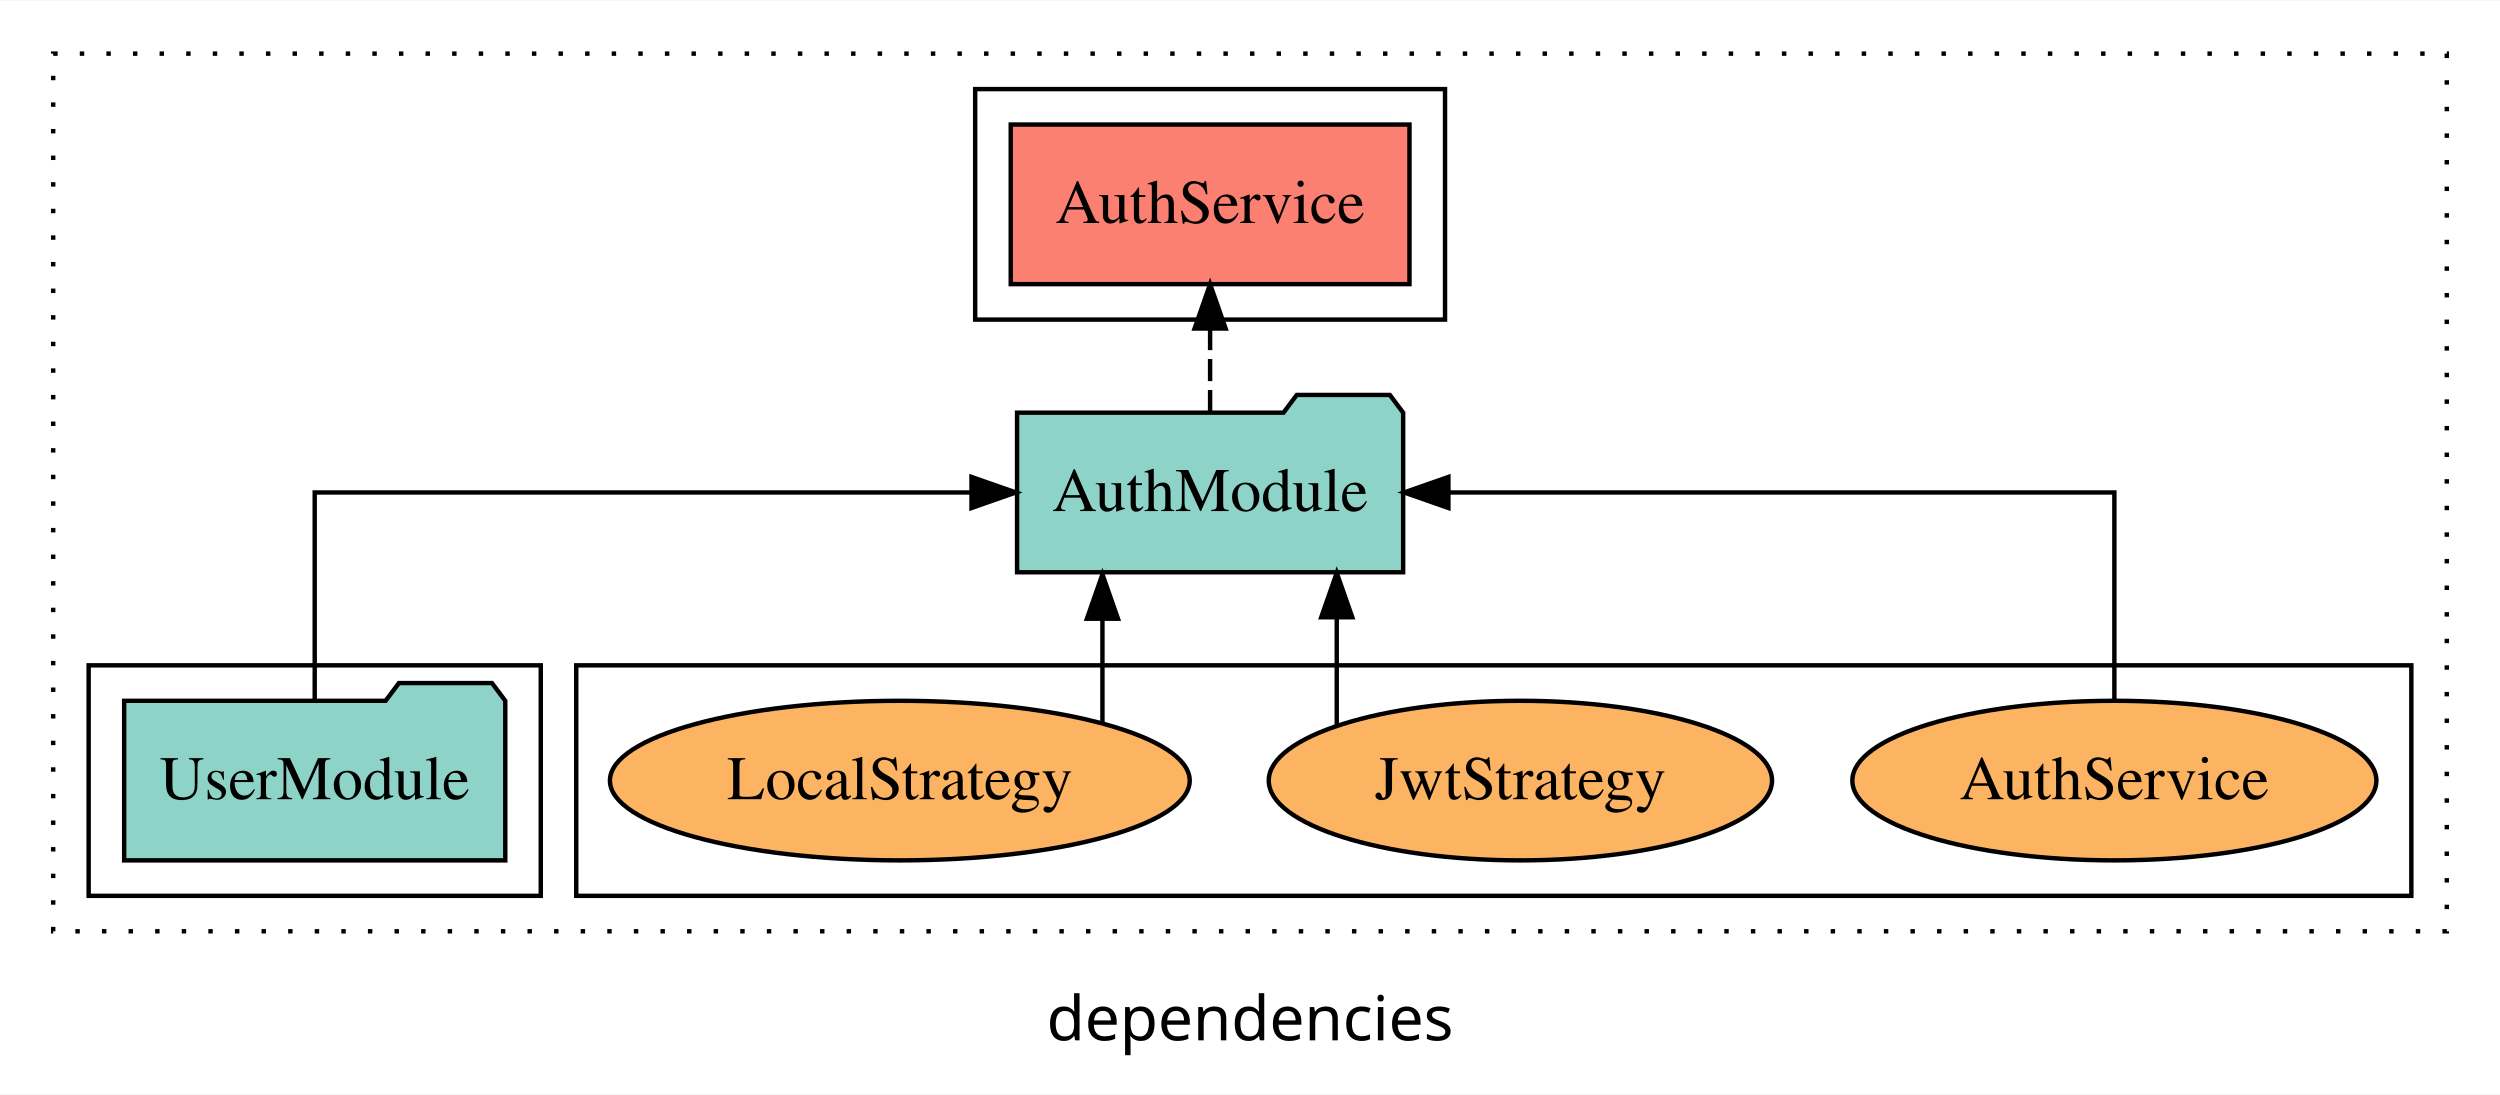
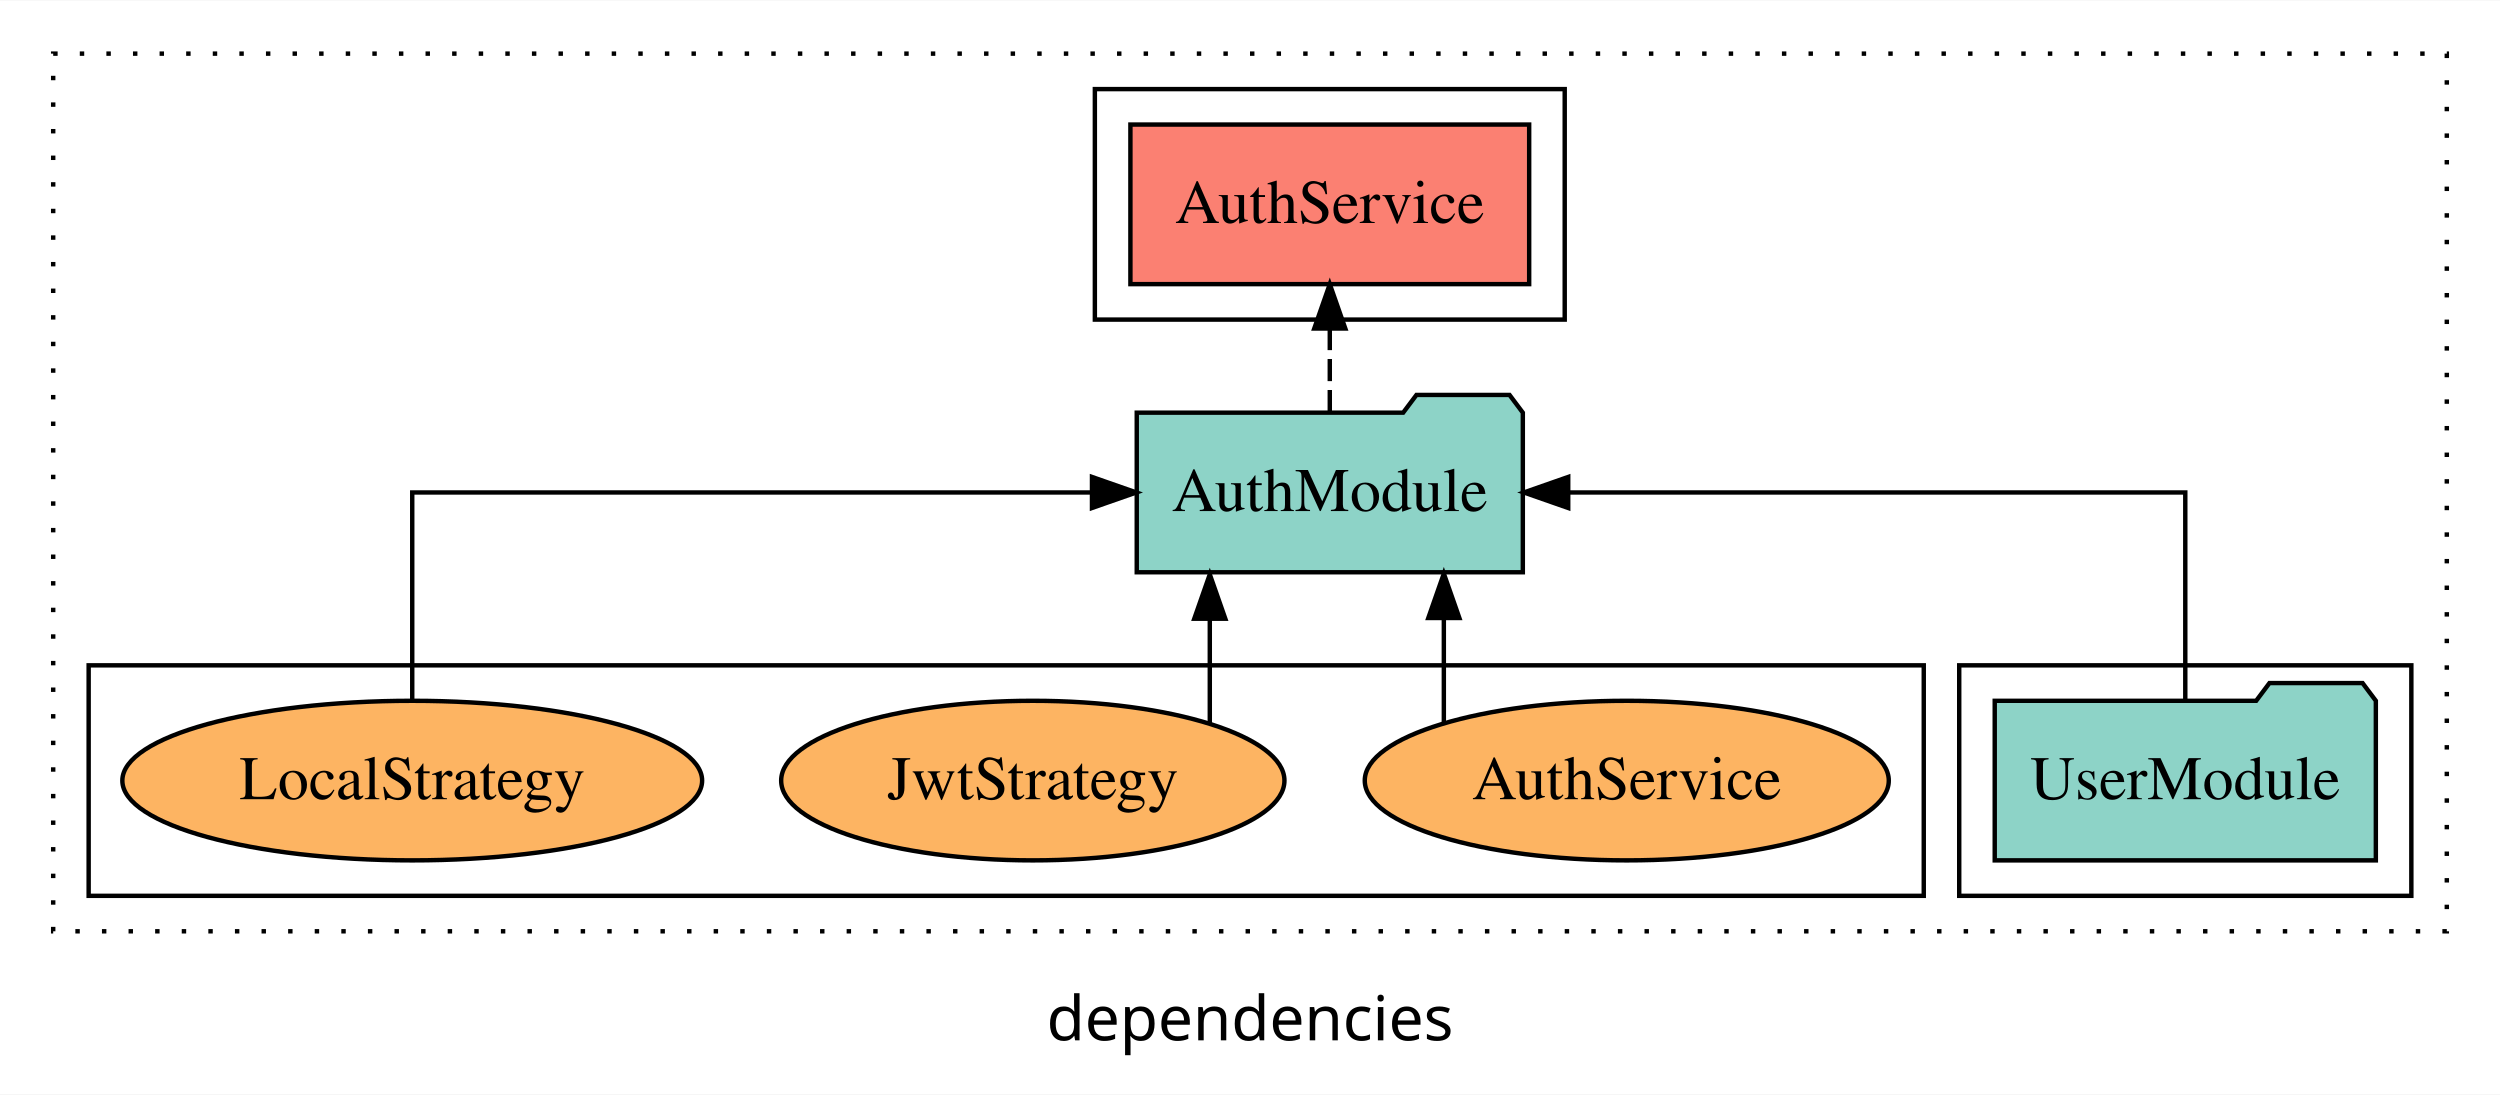
<svg xmlns="http://www.w3.org/2000/svg" width="564pt" height="247pt" viewBox="0.00 0.00 564.00 246.80">
  <g id="graph0" class="graph" transform="scale(1 1) rotate(0) translate(4 242.8)">
    <polygon fill="white" stroke="transparent" points="-4,4 -4,-242.8 560,-242.8 560,4 -4,4" />
    <text text-anchor="middle" x="278" y="-8.2" font-family="sans-serif" font-size="14.00">dependencies</text>
    <g id="clust1" class="cluster">
      <polygon fill="none" stroke="black" stroke-dasharray="1,5" points="8,-32.8 8,-230.8 548,-230.8 548,-32.8 8,-32.8" />
    </g>
    <g id="clust4" class="cluster">
-       <polygon fill="none" stroke="black" points="216,-170.8 216,-222.8 322,-222.8 322,-170.8 216,-170.8" />
+       <polygon fill="none" stroke="black" points="243,-170.8 243,-222.8 349,-222.8 349,-170.8 243,-170.8" />
+     </g>
+     <g id="clust3" class="cluster">
+       <polygon fill="none" stroke="black" points="438,-40.8 438,-92.8 540,-92.8 540,-40.8 438,-40.8" />
    </g>
    <g id="clust6" class="cluster">
-       <polygon fill="none" stroke="black" points="126,-40.8 126,-92.8 540,-92.8 540,-40.8 126,-40.8" />
-     </g>
-     <g id="clust3" class="cluster">
-       <polygon fill="none" stroke="black" points="16,-40.8 16,-92.8 118,-92.8 118,-40.8 16,-40.8" />
+       <polygon fill="none" stroke="black" points="16,-40.8 16,-92.8 430,-92.8 430,-40.8 16,-40.8" />
    </g>
    <g id="node1" class="node">
-       <polygon fill="#8dd3c7" stroke="black" points="109.99,-84.8 106.99,-88.8 85.99,-88.8 82.99,-84.8 24.01,-84.8 24.01,-48.8 109.99,-48.8 109.99,-84.8" />
-       <text text-anchor="middle" x="67" y="-62.6" font-family="Times,serif" font-size="14.00">UserModule</text>
+       <polygon fill="#8dd3c7" stroke="black" points="531.99,-84.8 528.99,-88.8 507.99,-88.8 504.99,-84.8 446.01,-84.8 446.01,-48.8 531.99,-48.8 531.99,-84.8" />
+       <text text-anchor="middle" x="489" y="-62.6" font-family="Times,serif" font-size="14.00">UserModule</text>
    </g>
    <g id="node2" class="node">
-       <polygon fill="#8dd3c7" stroke="black" points="312.55,-149.8 309.55,-153.8 288.55,-153.8 285.55,-149.8 225.45,-149.8 225.45,-113.8 312.55,-113.8 312.55,-149.8" />
-       <text text-anchor="middle" x="269" y="-127.6" font-family="Times,serif" font-size="14.00">AuthModule</text>
+       <polygon fill="#8dd3c7" stroke="black" points="339.55,-149.8 336.55,-153.8 315.55,-153.8 312.55,-149.8 252.45,-149.8 252.45,-113.8 339.55,-113.8 339.55,-149.8" />
+       <text text-anchor="middle" x="296" y="-127.6" font-family="Times,serif" font-size="14.00">AuthModule</text>
    </g>
    <g id="edge1" class="edge">
-       <path fill="none" stroke="black" d="M67,-84.91C67,-104.14 67,-131.8 67,-131.8 67,-131.8 215.17,-131.8 215.17,-131.8" />
-       <polygon fill="black" stroke="black" points="215.17,-135.3 225.17,-131.8 215.17,-128.3 215.17,-135.3" />
+       <path fill="none" stroke="black" d="M489,-84.91C489,-104.14 489,-131.8 489,-131.8 489,-131.8 349.79,-131.8 349.79,-131.8" />
+       <polygon fill="black" stroke="black" points="349.79,-128.3 339.79,-131.8 349.79,-135.3 349.79,-128.3" />
    </g>
    <g id="node3" class="node">
-       <polygon fill="#fb8072" stroke="black" points="313.98,-214.8 224.02,-214.8 224.02,-178.8 313.98,-178.8 313.98,-214.8" />
-       <text text-anchor="middle" x="269" y="-192.6" font-family="Times,serif" font-size="14.00">AuthService </text>
+       <polygon fill="#fb8072" stroke="black" points="340.98,-214.8 251.02,-214.8 251.02,-178.8 340.98,-178.8 340.98,-214.8" />
+       <text text-anchor="middle" x="296" y="-192.6" font-family="Times,serif" font-size="14.00">AuthService </text>
    </g>
    <g id="edge2" class="edge">
-       <path fill="none" stroke="black" stroke-dasharray="5,2" d="M269,-149.91C269,-149.91 269,-168.79 269,-168.79" />
-       <polygon fill="black" stroke="black" points="265.5,-168.79 269,-178.79 272.5,-168.79 265.5,-168.79" />
+       <path fill="none" stroke="black" stroke-dasharray="5,2" d="M296,-149.91C296,-149.91 296,-168.79 296,-168.79" />
+       <polygon fill="black" stroke="black" points="292.5,-168.79 296,-178.79 299.5,-168.79 292.5,-168.79" />
    </g>
    <g id="node4" class="node">
-       <ellipse fill="#fdb462" stroke="black" cx="473" cy="-66.8" rx="59.11" ry="18" />
-       <text text-anchor="middle" x="473" y="-62.6" font-family="Times,serif" font-size="14.00">AuthService</text>
+       <ellipse fill="#fdb462" stroke="black" cx="363" cy="-66.8" rx="59.11" ry="18" />
+       <text text-anchor="middle" x="363" y="-62.6" font-family="Times,serif" font-size="14.00">AuthService</text>
    </g>
    <g id="edge3" class="edge">
-       <path fill="none" stroke="black" d="M473,-84.91C473,-104.14 473,-131.8 473,-131.8 473,-131.8 322.76,-131.8 322.76,-131.8" />
-       <polygon fill="black" stroke="black" points="322.76,-128.3 312.76,-131.8 322.76,-135.3 322.76,-128.3" />
+       <path fill="none" stroke="black" d="M321.73,-79.95C321.73,-79.95 321.73,-103.49 321.73,-103.49" />
+       <polygon fill="black" stroke="black" points="318.23,-103.49 321.73,-113.49 325.23,-103.49 318.23,-103.49" />
    </g>
    <g id="node5" class="node">
-       <ellipse fill="#fdb462" stroke="black" cx="339" cy="-66.8" rx="56.77" ry="18" />
-       <text text-anchor="middle" x="339" y="-62.6" font-family="Times,serif" font-size="14.00">JwtStrategy</text>
+       <ellipse fill="#fdb462" stroke="black" cx="229" cy="-66.8" rx="56.77" ry="18" />
+       <text text-anchor="middle" x="229" y="-62.6" font-family="Times,serif" font-size="14.00">JwtStrategy</text>
    </g>
    <g id="edge4" class="edge">
-       <path fill="none" stroke="black" d="M297.57,-79.33C297.57,-79.33 297.57,-103.65 297.57,-103.65" />
-       <polygon fill="black" stroke="black" points="294.07,-103.65 297.57,-113.65 301.07,-103.65 294.07,-103.65" />
+       <path fill="none" stroke="black" d="M268.93,-79.64C268.93,-79.64 268.93,-103.32 268.93,-103.32" />
+       <polygon fill="black" stroke="black" points="265.43,-103.32 268.93,-113.32 272.43,-103.32 265.43,-103.32" />
    </g>
    <g id="node6" class="node">
-       <ellipse fill="#fdb462" stroke="black" cx="199" cy="-66.8" rx="65.4" ry="18" />
-       <text text-anchor="middle" x="199" y="-62.6" font-family="Times,serif" font-size="14.00">LocalStrategy</text>
+       <ellipse fill="#fdb462" stroke="black" cx="89" cy="-66.8" rx="65.4" ry="18" />
+       <text text-anchor="middle" x="89" y="-62.6" font-family="Times,serif" font-size="14.00">LocalStrategy</text>
    </g>
    <g id="edge5" class="edge">
-       <path fill="none" stroke="black" d="M244.71,-79.64C244.71,-79.64 244.71,-103.32 244.71,-103.32" />
-       <polygon fill="black" stroke="black" points="241.21,-103.32 244.71,-113.32 248.21,-103.32 241.21,-103.32" />
+       <path fill="none" stroke="black" d="M89,-84.91C89,-104.14 89,-131.8 89,-131.8 89,-131.8 242.35,-131.8 242.35,-131.8" />
+       <polygon fill="black" stroke="black" points="242.35,-135.3 252.35,-131.8 242.35,-128.3 242.35,-135.3" />
    </g>
  </g>
</svg>
